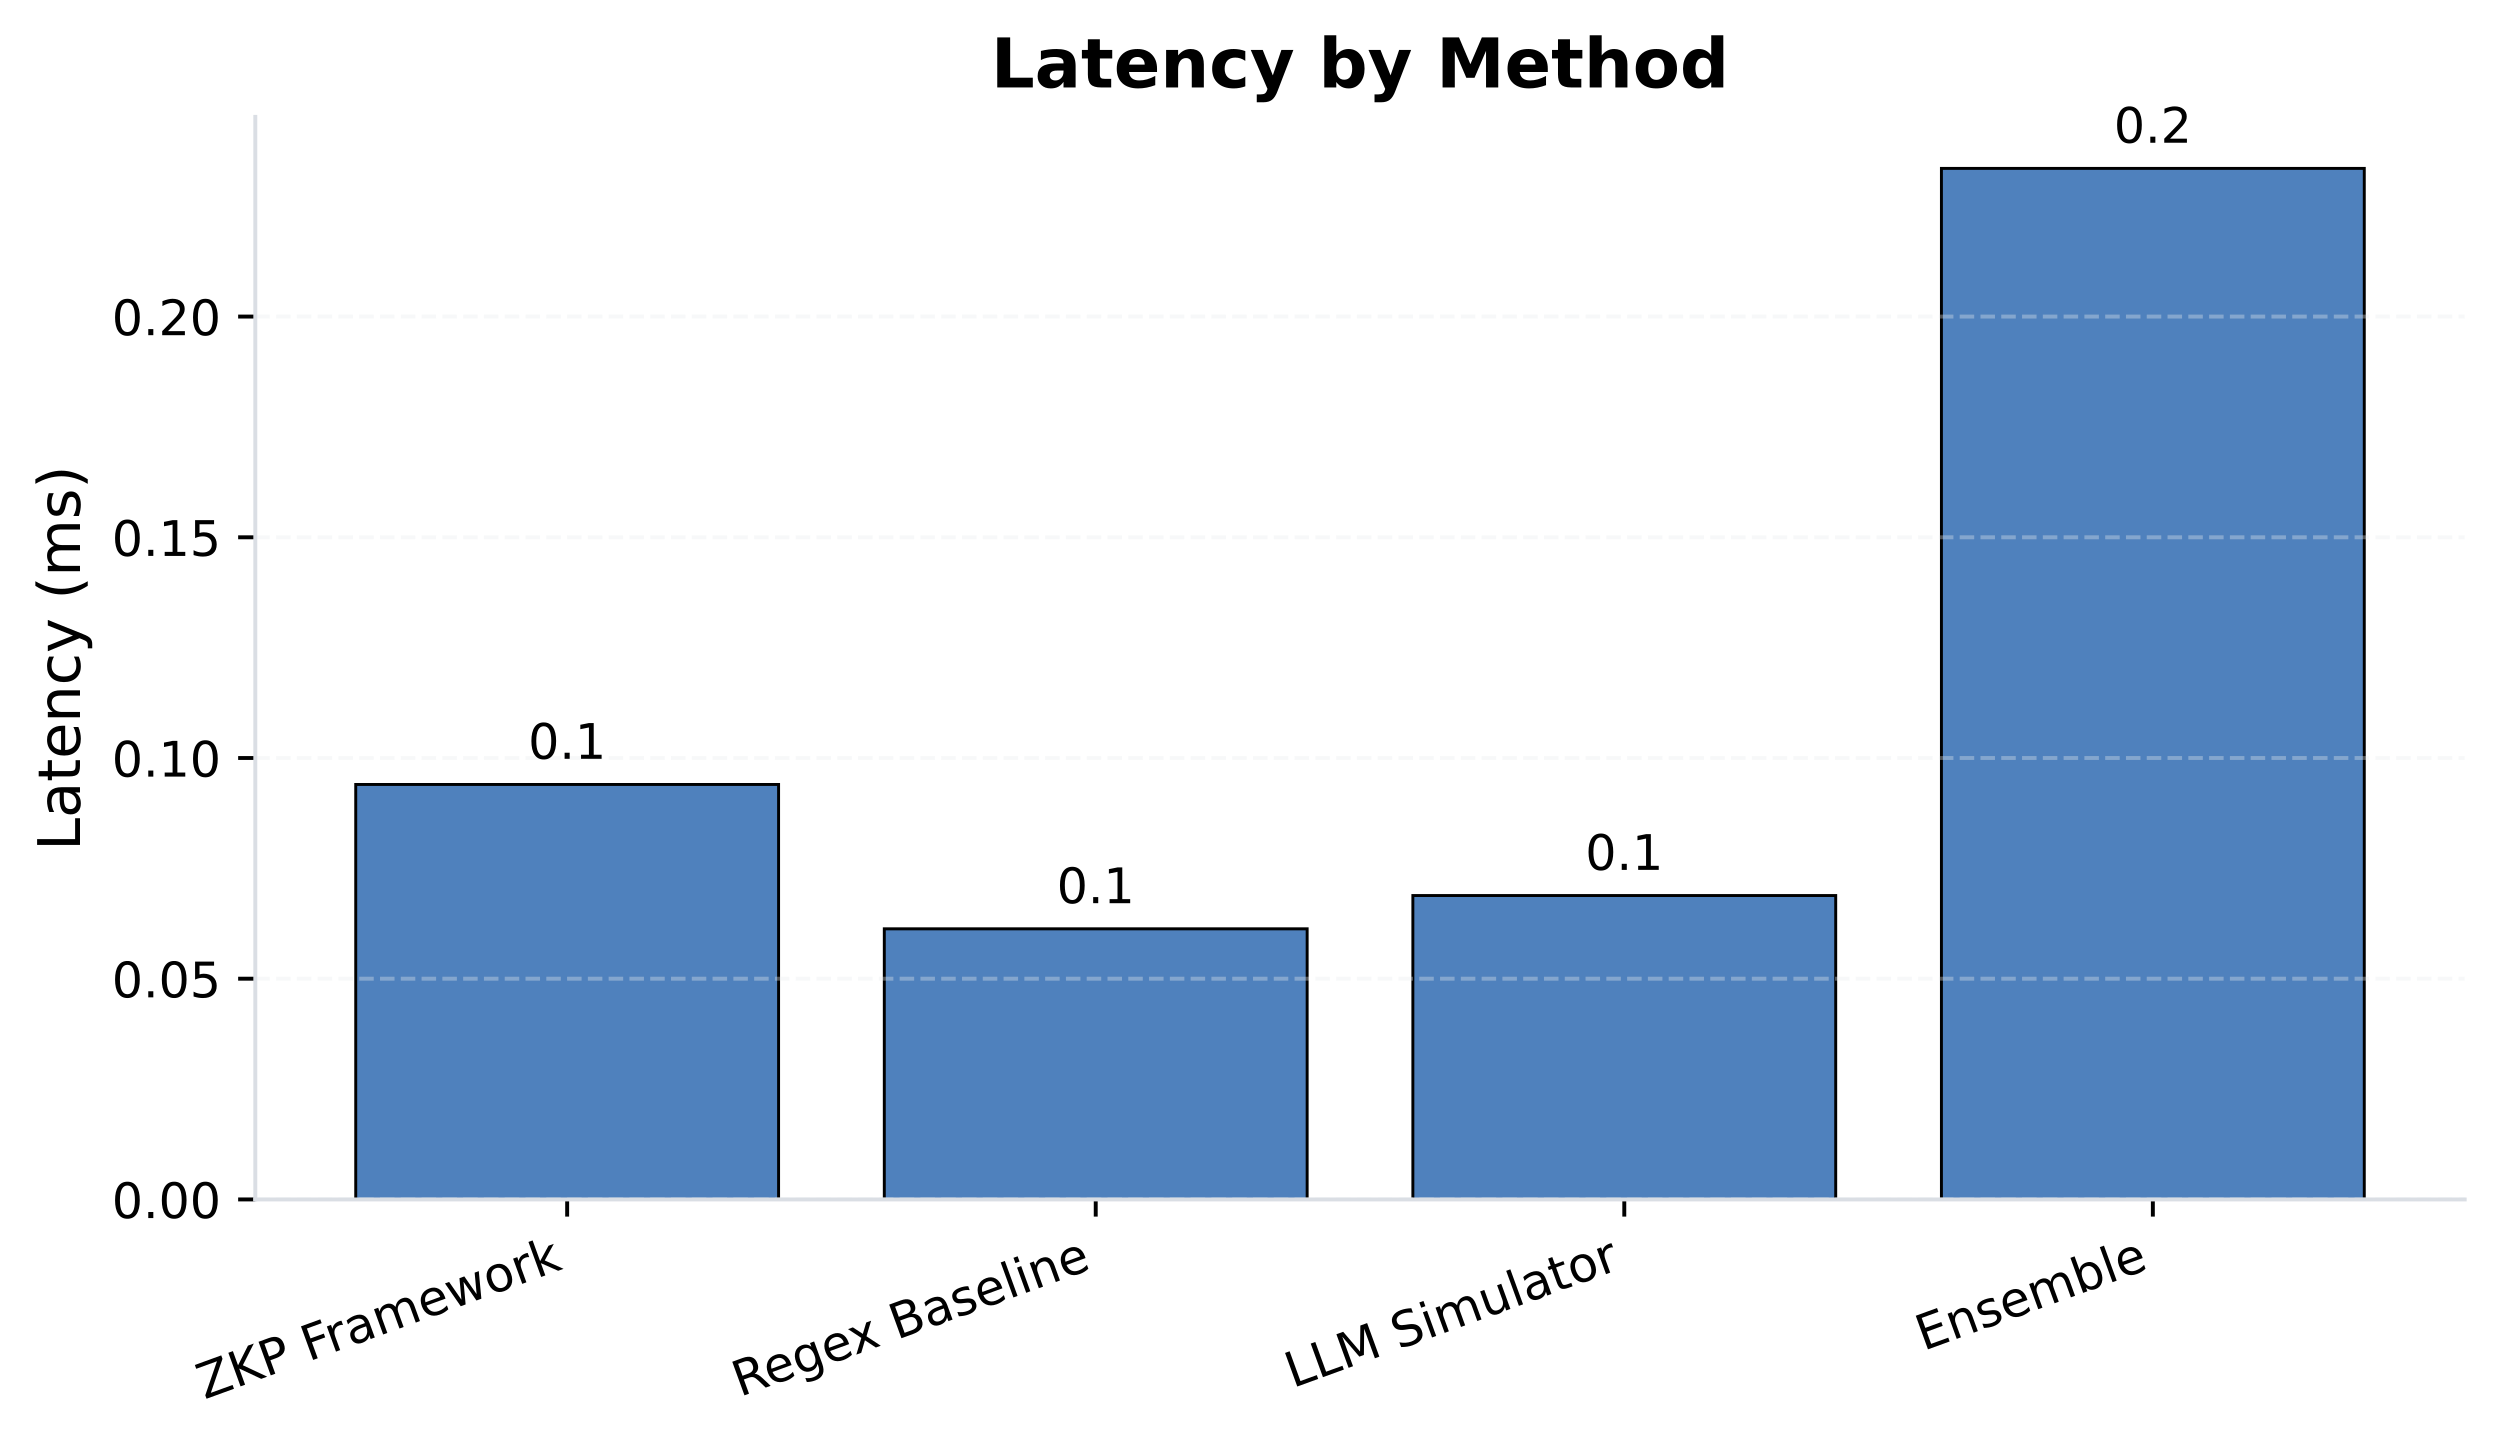
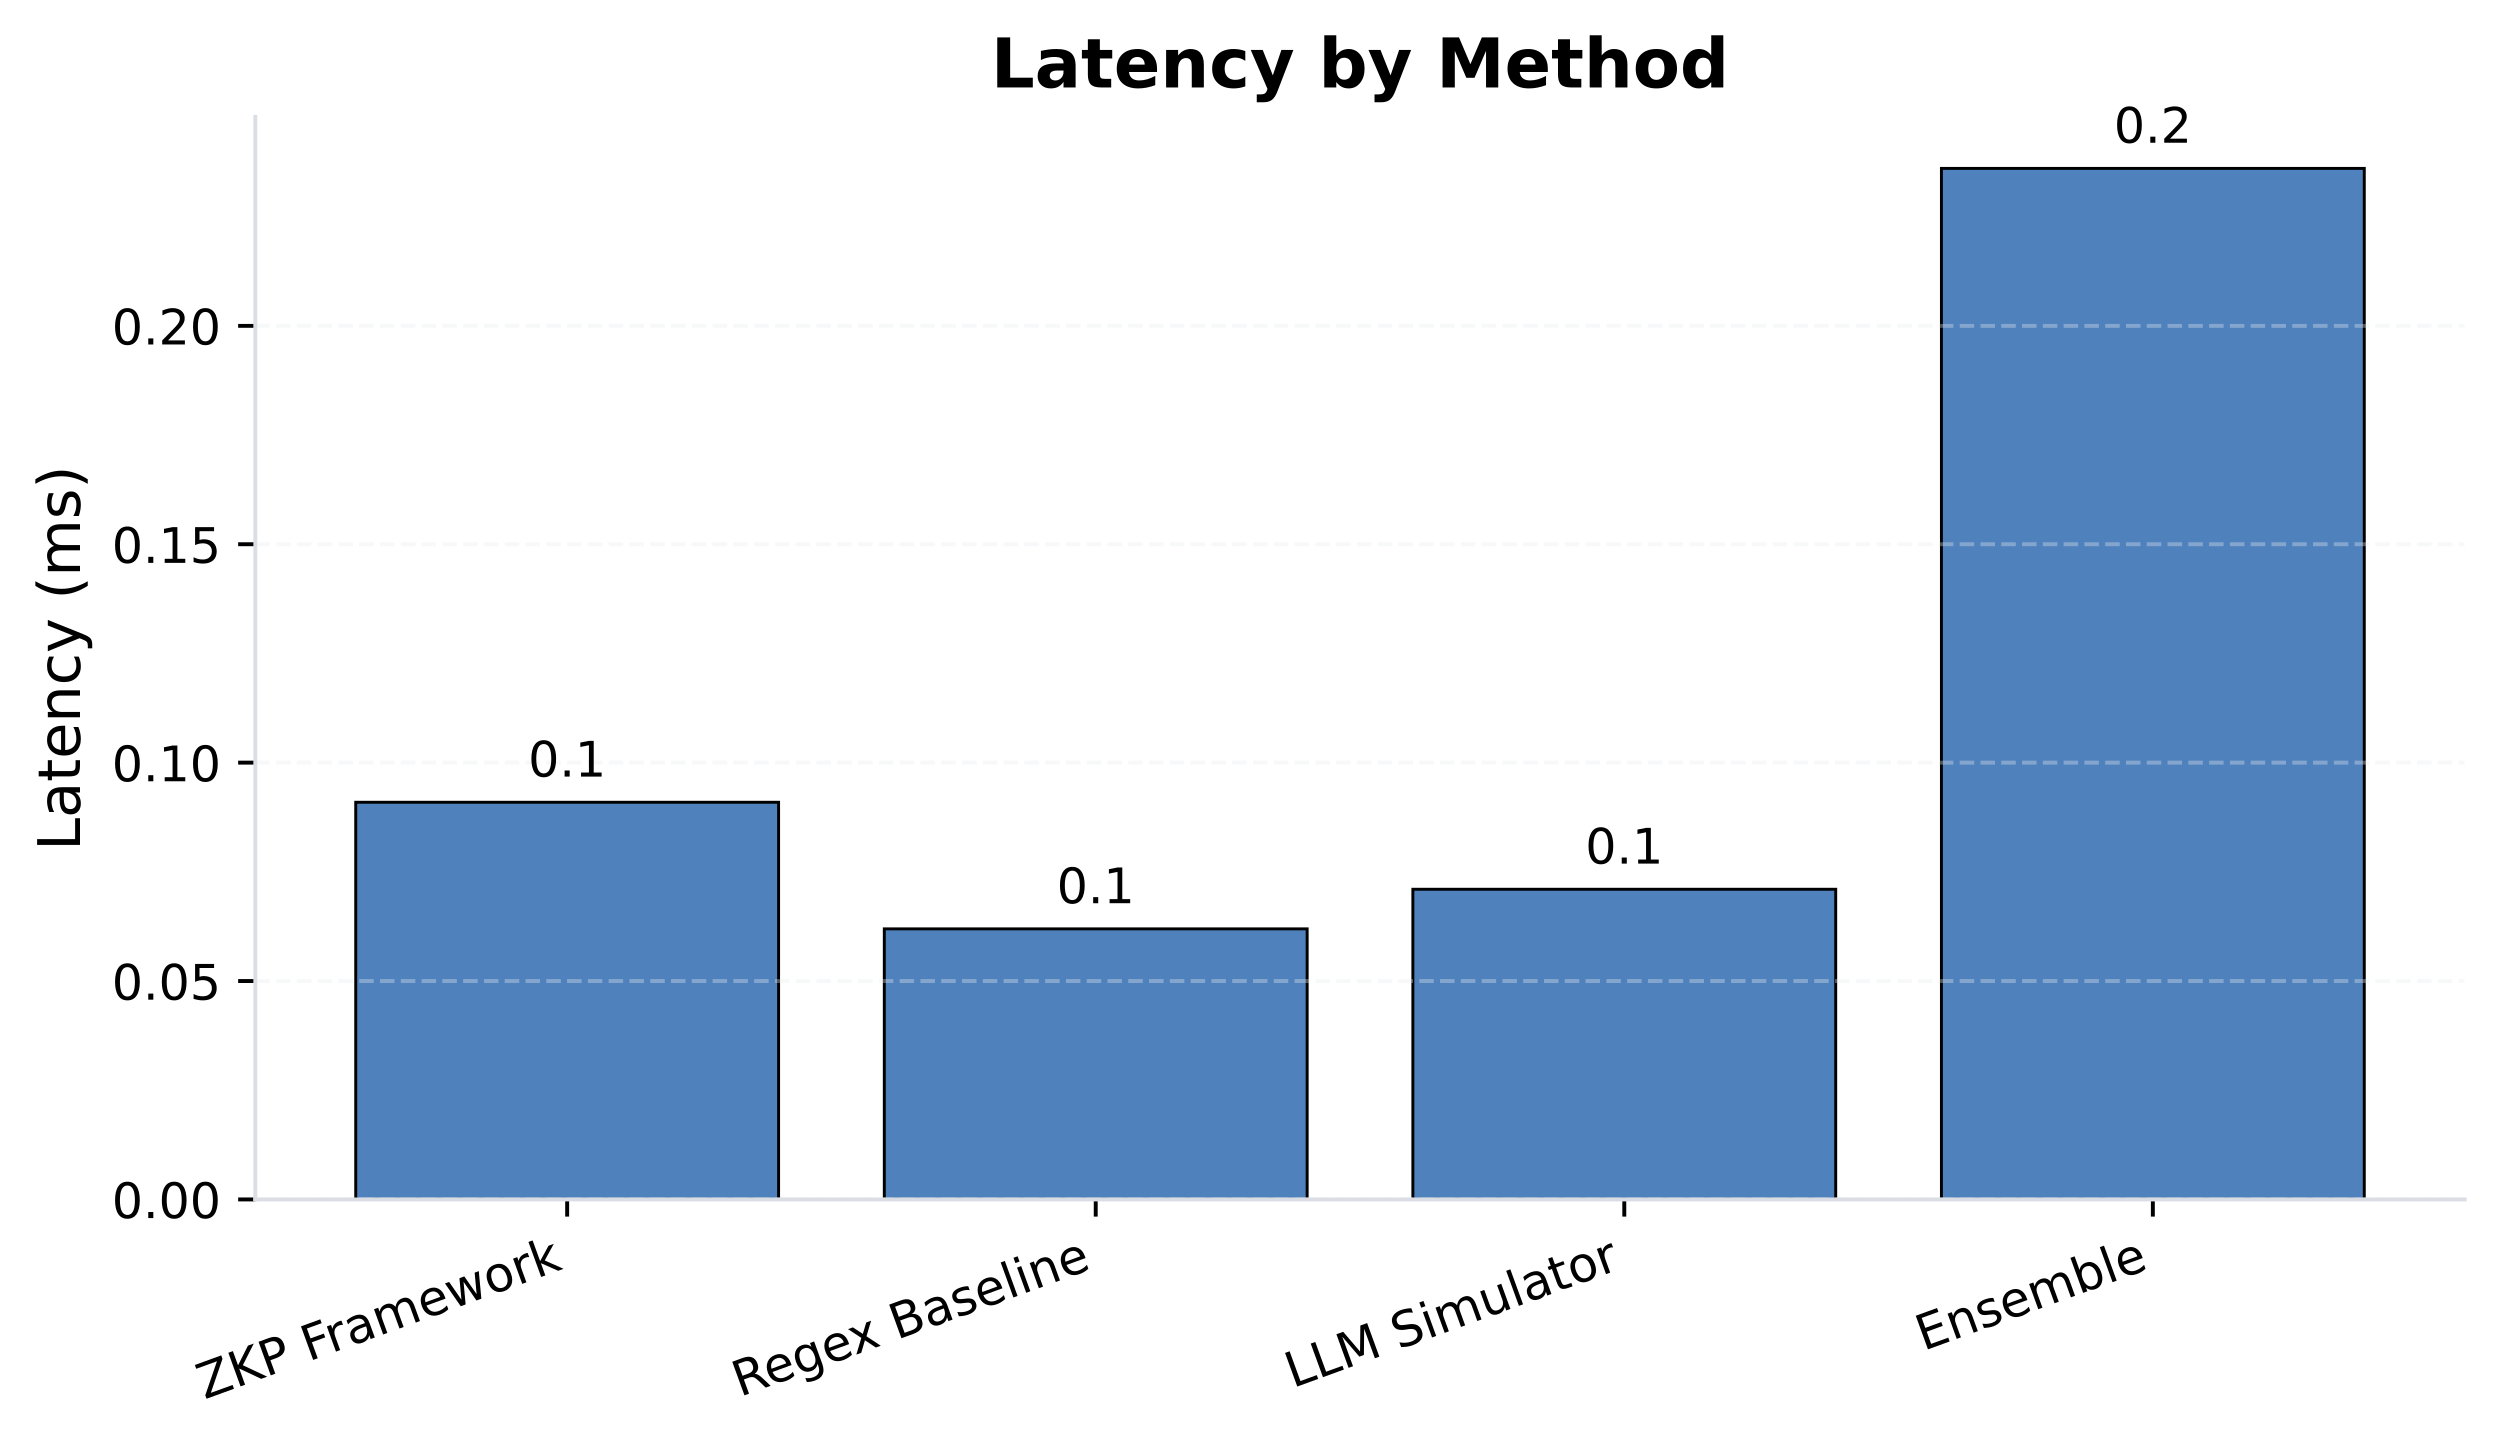
<svg xmlns="http://www.w3.org/2000/svg" xmlns:xlink="http://www.w3.org/1999/xlink" width="509.979pt" height="294.641pt" viewBox="0 0 509.979 294.641" version="1.1">
  <defs>
    <style type="text/css">*{stroke-linejoin: round; stroke-linecap: butt}</style>
  </defs>
  <g id="figure_1">
    <g id="patch_1">
      <path d="M 0 294.641  L 509.979 294.641  L 509.979 0  L 0 0  L 0 294.641  z " style="fill: none" />
    </g>
    <g id="axes_1">
      <g id="patch_2">
        <path d="M 52.079 244.678  L 502.779 244.678  L 502.779 23.838  L 52.079 23.838  L 52.079 244.678  z " style="fill: none" />
      </g>
      <g id="patch_3">
-         <path d="M 72.566 244.678  L 158.824 244.678  L 158.824 160.024  L 72.566 160.024  z " clip-path="url(#p51a4653806)" style="fill: #4f81bd; stroke: #000000; stroke-width: 0.6; stroke-linejoin: miter" />
+         <path d="M 72.566 244.678  L 158.824 244.678  L 158.824 163.65  L 72.566 163.65  z " clip-path="url(#pf3b74a12d0)" style="fill: #4f81bd; stroke: #000000; stroke-width: 0.6; stroke-linejoin: miter" />
      </g>
      <g id="patch_4">
-         <path d="M 180.389 244.678  L 266.647 244.678  L 266.647 189.474  L 180.389 189.474  z " clip-path="url(#p51a4653806)" style="fill: #4f81bd; stroke: #000000; stroke-width: 0.6; stroke-linejoin: miter" />
+         <path d="M 180.389 244.678  L 266.647 244.678  L 266.647 189.486  L 180.389 189.486  z " clip-path="url(#pf3b74a12d0)" style="fill: #4f81bd; stroke: #000000; stroke-width: 0.6; stroke-linejoin: miter" />
      </g>
      <g id="patch_5">
-         <path d="M 288.212 244.678  L 374.47 244.678  L 374.47 182.687  L 288.212 182.687  z " clip-path="url(#p51a4653806)" style="fill: #4f81bd; stroke: #000000; stroke-width: 0.6; stroke-linejoin: miter" />
+         <path d="M 288.212 244.678  L 374.47 244.678  L 374.47 181.403  L 288.212 181.403  z " clip-path="url(#pf3b74a12d0)" style="fill: #4f81bd; stroke: #000000; stroke-width: 0.6; stroke-linejoin: miter" />
      </g>
      <g id="patch_6">
-         <path d="M 396.035 244.678  L 482.293 244.678  L 482.293 34.354  L 396.035 34.354  z " clip-path="url(#p51a4653806)" style="fill: #4f81bd; stroke: #000000; stroke-width: 0.6; stroke-linejoin: miter" />
+         <path d="M 396.035 244.678  L 482.293 244.678  L 482.293 34.354  L 396.035 34.354  z " clip-path="url(#pf3b74a12d0)" style="fill: #4f81bd; stroke: #000000; stroke-width: 0.6; stroke-linejoin: miter" />
      </g>
      <g id="matplotlib.axis_1">
        <g id="xtick_1">
          <g id="line2d_1">
            <defs>
-               <path id="m742442d000" d="M 0 0  L 0 3.5  " style="stroke: #000000; stroke-width: 0.8" />
+               <path id="md0374803d9" d="M 0 0  L 0 3.5  " style="stroke: #000000; stroke-width: 0.8" />
            </defs>
            <g>
-               <use xlink:href="#m742442d000" x="115.695" y="244.678" style="stroke: #000000; stroke-width: 0.8" />
+               <use xlink:href="#md0374803d9" x="115.695" y="244.678" style="stroke: #000000; stroke-width: 0.8" />
            </g>
          </g>
          <g id="text_1">
            <g transform="translate(41.71257 285.4866) rotate(-20) scale(0.1 -0.1)">
              <defs>
                <path id="DejaVuSans-5a" d="M 359 4666  L 4025 4666  L 4025 4184  L 1075 531  L 4097 531  L 4097 0  L 288 0  L 288 481  L 3238 4134  L 359 4134  L 359 4666  z " transform="scale(0.015625)" />
                <path id="DejaVuSans-4b" d="M 628 4666  L 1259 4666  L 1259 2694  L 3353 4666  L 4166 4666  L 1850 2491  L 4331 0  L 3500 0  L 1259 2247  L 1259 0  L 628 0  L 628 4666  z " transform="scale(0.015625)" />
                <path id="DejaVuSans-50" d="M 1259 4147  L 1259 2394  L 2053 2394  Q 2494 2394 2734 2622  Q 2975 2850 2975 3272  Q 2975 3691 2734 3919  Q 2494 4147 2053 4147  L 1259 4147  z M 628 4666  L 2053 4666  Q 2838 4666 3239 4311  Q 3641 3956 3641 3272  Q 3641 2581 3239 2228  Q 2838 1875 2053 1875  L 1259 1875  L 1259 0  L 628 0  L 628 4666  z " transform="scale(0.015625)" />
                <path id="DejaVuSans-20" transform="scale(0.015625)" />
                <path id="DejaVuSans-46" d="M 628 4666  L 3309 4666  L 3309 4134  L 1259 4134  L 1259 2759  L 3109 2759  L 3109 2228  L 1259 2228  L 1259 0  L 628 0  L 628 4666  z " transform="scale(0.015625)" />
                <path id="DejaVuSans-72" d="M 2631 2963  Q 2534 3019 2420 3045  Q 2306 3072 2169 3072  Q 1681 3072 1420 2755  Q 1159 2438 1159 1844  L 1159 0  L 581 0  L 581 3500  L 1159 3500  L 1159 2956  Q 1341 3275 1631 3429  Q 1922 3584 2338 3584  Q 2397 3584 2469 3576  Q 2541 3569 2628 3553  L 2631 2963  z " transform="scale(0.015625)" />
                <path id="DejaVuSans-61" d="M 2194 1759  Q 1497 1759 1228 1600  Q 959 1441 959 1056  Q 959 750 1161 570  Q 1363 391 1709 391  Q 2188 391 2477 730  Q 2766 1069 2766 1631  L 2766 1759  L 2194 1759  z M 3341 1997  L 3341 0  L 2766 0  L 2766 531  Q 2569 213 2275 61  Q 1981 -91 1556 -91  Q 1019 -91 701 211  Q 384 513 384 1019  Q 384 1609 779 1909  Q 1175 2209 1959 2209  L 2766 2209  L 2766 2266  Q 2766 2663 2505 2880  Q 2244 3097 1772 3097  Q 1472 3097 1187 3025  Q 903 2953 641 2809  L 641 3341  Q 956 3463 1253 3523  Q 1550 3584 1831 3584  Q 2591 3584 2966 3190  Q 3341 2797 3341 1997  z " transform="scale(0.015625)" />
                <path id="DejaVuSans-6d" d="M 3328 2828  Q 3544 3216 3844 3400  Q 4144 3584 4550 3584  Q 5097 3584 5394 3201  Q 5691 2819 5691 2113  L 5691 0  L 5113 0  L 5113 2094  Q 5113 2597 4934 2840  Q 4756 3084 4391 3084  Q 3944 3084 3684 2787  Q 3425 2491 3425 1978  L 3425 0  L 2847 0  L 2847 2094  Q 2847 2600 2669 2842  Q 2491 3084 2119 3084  Q 1678 3084 1418 2786  Q 1159 2488 1159 1978  L 1159 0  L 581 0  L 581 3500  L 1159 3500  L 1159 2956  Q 1356 3278 1631 3431  Q 1906 3584 2284 3584  Q 2666 3584 2933 3390  Q 3200 3197 3328 2828  z " transform="scale(0.015625)" />
                <path id="DejaVuSans-65" d="M 3597 1894  L 3597 1613  L 953 1613  Q 991 1019 1311 708  Q 1631 397 2203 397  Q 2534 397 2845 478  Q 3156 559 3463 722  L 3463 178  Q 3153 47 2828 -22  Q 2503 -91 2169 -91  Q 1331 -91 842 396  Q 353 884 353 1716  Q 353 2575 817 3079  Q 1281 3584 2069 3584  Q 2775 3584 3186 3129  Q 3597 2675 3597 1894  z M 3022 2063  Q 3016 2534 2758 2815  Q 2500 3097 2075 3097  Q 1594 3097 1305 2825  Q 1016 2553 972 2059  L 3022 2063  z " transform="scale(0.015625)" />
                <path id="DejaVuSans-77" d="M 269 3500  L 844 3500  L 1563 769  L 2278 3500  L 2956 3500  L 3675 769  L 4391 3500  L 4966 3500  L 4050 0  L 3372 0  L 2619 2869  L 1863 0  L 1184 0  L 269 3500  z " transform="scale(0.015625)" />
                <path id="DejaVuSans-6f" d="M 1959 3097  Q 1497 3097 1228 2736  Q 959 2375 959 1747  Q 959 1119 1226 758  Q 1494 397 1959 397  Q 2419 397 2687 759  Q 2956 1122 2956 1747  Q 2956 2369 2687 2733  Q 2419 3097 1959 3097  z M 1959 3584  Q 2709 3584 3137 3096  Q 3566 2609 3566 1747  Q 3566 888 3137 398  Q 2709 -91 1959 -91  Q 1206 -91 779 398  Q 353 888 353 1747  Q 353 2609 779 3096  Q 1206 3584 1959 3584  z " transform="scale(0.015625)" />
                <path id="DejaVuSans-6b" d="M 581 4863  L 1159 4863  L 1159 1991  L 2875 3500  L 3609 3500  L 1753 1863  L 3688 0  L 2938 0  L 1159 1709  L 1159 0  L 581 0  L 581 4863  z " transform="scale(0.015625)" />
              </defs>
              <use xlink:href="#DejaVuSans-5a" />
              <use xlink:href="#DejaVuSans-4b" transform="translate(68.50586 0)" />
              <use xlink:href="#DejaVuSans-50" transform="translate(134.082 0)" />
              <use xlink:href="#DejaVuSans-20" transform="translate(194.3848 0)" />
              <use xlink:href="#DejaVuSans-46" transform="translate(226.1719 0)" />
              <use xlink:href="#DejaVuSans-72" transform="translate(276.4414 0)" />
              <use xlink:href="#DejaVuSans-61" transform="translate(317.5547 0)" />
              <use xlink:href="#DejaVuSans-6d" transform="translate(378.834 0)" />
              <use xlink:href="#DejaVuSans-65" transform="translate(476.2461 0)" />
              <use xlink:href="#DejaVuSans-77" transform="translate(537.7695 0)" />
              <use xlink:href="#DejaVuSans-6f" transform="translate(619.5566 0)" />
              <use xlink:href="#DejaVuSans-72" transform="translate(680.7383 0)" />
              <use xlink:href="#DejaVuSans-6b" transform="translate(721.8516 0)" />
            </g>
          </g>
        </g>
        <g id="xtick_2">
          <g id="line2d_2">
            <g>
-               <use xlink:href="#m742442d000" x="223.518" y="244.678" style="stroke: #000000; stroke-width: 0.8" />
+               <use xlink:href="#md0374803d9" x="223.518" y="244.678" style="stroke: #000000; stroke-width: 0.8" />
            </g>
          </g>
          <g id="text_2">
            <g transform="translate(150.9451 284.9735) rotate(-20) scale(0.1 -0.1)">
              <defs>
                <path id="DejaVuSans-52" d="M 2841 2188  Q 3044 2119 3236 1894  Q 3428 1669 3622 1275  L 4263 0  L 3584 0  L 2988 1197  Q 2756 1666 2539 1819  Q 2322 1972 1947 1972  L 1259 1972  L 1259 0  L 628 0  L 628 4666  L 2053 4666  Q 2853 4666 3247 4331  Q 3641 3997 3641 3322  Q 3641 2881 3436 2590  Q 3231 2300 2841 2188  z M 1259 4147  L 1259 2491  L 2053 2491  Q 2509 2491 2742 2702  Q 2975 2913 2975 3322  Q 2975 3731 2742 3939  Q 2509 4147 2053 4147  L 1259 4147  z " transform="scale(0.015625)" />
                <path id="DejaVuSans-67" d="M 2906 1791  Q 2906 2416 2648 2759  Q 2391 3103 1925 3103  Q 1463 3103 1205 2759  Q 947 2416 947 1791  Q 947 1169 1205 825  Q 1463 481 1925 481  Q 2391 481 2648 825  Q 2906 1169 2906 1791  z M 3481 434  Q 3481 -459 3084 -895  Q 2688 -1331 1869 -1331  Q 1566 -1331 1297 -1286  Q 1028 -1241 775 -1147  L 775 -588  Q 1028 -725 1275 -790  Q 1522 -856 1778 -856  Q 2344 -856 2625 -561  Q 2906 -266 2906 331  L 2906 616  Q 2728 306 2450 153  Q 2172 0 1784 0  Q 1141 0 747 490  Q 353 981 353 1791  Q 353 2603 747 3093  Q 1141 3584 1784 3584  Q 2172 3584 2450 3431  Q 2728 3278 2906 2969  L 2906 3500  L 3481 3500  L 3481 434  z " transform="scale(0.015625)" />
                <path id="DejaVuSans-78" d="M 3513 3500  L 2247 1797  L 3578 0  L 2900 0  L 1881 1375  L 863 0  L 184 0  L 1544 1831  L 300 3500  L 978 3500  L 1906 2253  L 2834 3500  L 3513 3500  z " transform="scale(0.015625)" />
                <path id="DejaVuSans-42" d="M 1259 2228  L 1259 519  L 2272 519  Q 2781 519 3026 730  Q 3272 941 3272 1375  Q 3272 1813 3026 2020  Q 2781 2228 2272 2228  L 1259 2228  z M 1259 4147  L 1259 2741  L 2194 2741  Q 2656 2741 2882 2914  Q 3109 3088 3109 3444  Q 3109 3797 2882 3972  Q 2656 4147 2194 4147  L 1259 4147  z M 628 4666  L 2241 4666  Q 2963 4666 3353 4366  Q 3744 4066 3744 3513  Q 3744 3084 3544 2831  Q 3344 2578 2956 2516  Q 3422 2416 3680 2098  Q 3938 1781 3938 1306  Q 3938 681 3513 340  Q 3088 0 2303 0  L 628 0  L 628 4666  z " transform="scale(0.015625)" />
                <path id="DejaVuSans-73" d="M 2834 3397  L 2834 2853  Q 2591 2978 2328 3040  Q 2066 3103 1784 3103  Q 1356 3103 1142 2972  Q 928 2841 928 2578  Q 928 2378 1081 2264  Q 1234 2150 1697 2047  L 1894 2003  Q 2506 1872 2764 1633  Q 3022 1394 3022 966  Q 3022 478 2636 193  Q 2250 -91 1575 -91  Q 1294 -91 989 -36  Q 684 19 347 128  L 347 722  Q 666 556 975 473  Q 1284 391 1588 391  Q 1994 391 2212 530  Q 2431 669 2431 922  Q 2431 1156 2273 1281  Q 2116 1406 1581 1522  L 1381 1569  Q 847 1681 609 1914  Q 372 2147 372 2553  Q 372 3047 722 3315  Q 1072 3584 1716 3584  Q 2034 3584 2315 3537  Q 2597 3491 2834 3397  z " transform="scale(0.015625)" />
                <path id="DejaVuSans-6c" d="M 603 4863  L 1178 4863  L 1178 0  L 603 0  L 603 4863  z " transform="scale(0.015625)" />
                <path id="DejaVuSans-69" d="M 603 3500  L 1178 3500  L 1178 0  L 603 0  L 603 3500  z M 603 4863  L 1178 4863  L 1178 4134  L 603 4134  L 603 4863  z " transform="scale(0.015625)" />
                <path id="DejaVuSans-6e" d="M 3513 2113  L 3513 0  L 2938 0  L 2938 2094  Q 2938 2591 2744 2837  Q 2550 3084 2163 3084  Q 1697 3084 1428 2787  Q 1159 2491 1159 1978  L 1159 0  L 581 0  L 581 3500  L 1159 3500  L 1159 2956  Q 1366 3272 1645 3428  Q 1925 3584 2291 3584  Q 2894 3584 3203 3211  Q 3513 2838 3513 2113  z " transform="scale(0.015625)" />
              </defs>
              <use xlink:href="#DejaVuSans-52" />
              <use xlink:href="#DejaVuSans-65" transform="translate(64.98242 0)" />
              <use xlink:href="#DejaVuSans-67" transform="translate(126.5059 0)" />
              <use xlink:href="#DejaVuSans-65" transform="translate(189.9824 0)" />
              <use xlink:href="#DejaVuSans-78" transform="translate(249.7559 0)" />
              <use xlink:href="#DejaVuSans-20" transform="translate(308.9355 0)" />
              <use xlink:href="#DejaVuSans-42" transform="translate(340.7227 0)" />
              <use xlink:href="#DejaVuSans-61" transform="translate(409.3262 0)" />
              <use xlink:href="#DejaVuSans-73" transform="translate(470.6055 0)" />
              <use xlink:href="#DejaVuSans-65" transform="translate(522.7051 0)" />
              <use xlink:href="#DejaVuSans-6c" transform="translate(584.2285 0)" />
              <use xlink:href="#DejaVuSans-69" transform="translate(612.0117 0)" />
              <use xlink:href="#DejaVuSans-6e" transform="translate(639.7949 0)" />
              <use xlink:href="#DejaVuSans-65" transform="translate(703.1738 0)" />
            </g>
          </g>
        </g>
        <g id="xtick_3">
          <g id="line2d_3">
            <g>
-               <use xlink:href="#m742442d000" x="331.341" y="244.678" style="stroke: #000000; stroke-width: 0.8" />
+               <use xlink:href="#md0374803d9" x="331.341" y="244.678" style="stroke: #000000; stroke-width: 0.8" />
            </g>
          </g>
          <g id="text_3">
            <g transform="translate(263.7132 283.1737) rotate(-20) scale(0.1 -0.1)">
              <defs>
                <path id="DejaVuSans-4c" d="M 628 4666  L 1259 4666  L 1259 531  L 3531 531  L 3531 0  L 628 0  L 628 4666  z " transform="scale(0.015625)" />
                <path id="DejaVuSans-4d" d="M 628 4666  L 1569 4666  L 2759 1491  L 3956 4666  L 4897 4666  L 4897 0  L 4281 0  L 4281 4097  L 3078 897  L 2444 897  L 1241 4097  L 1241 0  L 628 0  L 628 4666  z " transform="scale(0.015625)" />
                <path id="DejaVuSans-53" d="M 3425 4513  L 3425 3897  Q 3066 4069 2747 4153  Q 2428 4238 2131 4238  Q 1616 4238 1336 4038  Q 1056 3838 1056 3469  Q 1056 3159 1242 3001  Q 1428 2844 1947 2747  L 2328 2669  Q 3034 2534 3370 2195  Q 3706 1856 3706 1288  Q 3706 609 3251 259  Q 2797 -91 1919 -91  Q 1588 -91 1214 -16  Q 841 59 441 206  L 441 856  Q 825 641 1194 531  Q 1563 422 1919 422  Q 2459 422 2753 634  Q 3047 847 3047 1241  Q 3047 1584 2836 1778  Q 2625 1972 2144 2069  L 1759 2144  Q 1053 2284 737 2584  Q 422 2884 422 3419  Q 422 4038 858 4394  Q 1294 4750 2059 4750  Q 2388 4750 2728 4690  Q 3069 4631 3425 4513  z " transform="scale(0.015625)" />
                <path id="DejaVuSans-75" d="M 544 1381  L 544 3500  L 1119 3500  L 1119 1403  Q 1119 906 1312 657  Q 1506 409 1894 409  Q 2359 409 2629 706  Q 2900 1003 2900 1516  L 2900 3500  L 3475 3500  L 3475 0  L 2900 0  L 2900 538  Q 2691 219 2414 64  Q 2138 -91 1772 -91  Q 1169 -91 856 284  Q 544 659 544 1381  z M 1991 3584  L 1991 3584  z " transform="scale(0.015625)" />
                <path id="DejaVuSans-74" d="M 1172 4494  L 1172 3500  L 2356 3500  L 2356 3053  L 1172 3053  L 1172 1153  Q 1172 725 1289 603  Q 1406 481 1766 481  L 2356 481  L 2356 0  L 1766 0  Q 1100 0 847 248  Q 594 497 594 1153  L 594 3053  L 172 3053  L 172 3500  L 594 3500  L 594 4494  L 1172 4494  z " transform="scale(0.015625)" />
              </defs>
              <use xlink:href="#DejaVuSans-4c" />
              <use xlink:href="#DejaVuSans-4c" transform="translate(55.71289 0)" />
              <use xlink:href="#DejaVuSans-4d" transform="translate(111.4258 0)" />
              <use xlink:href="#DejaVuSans-20" transform="translate(197.7051 0)" />
              <use xlink:href="#DejaVuSans-53" transform="translate(229.4922 0)" />
              <use xlink:href="#DejaVuSans-69" transform="translate(292.9688 0)" />
              <use xlink:href="#DejaVuSans-6d" transform="translate(320.752 0)" />
              <use xlink:href="#DejaVuSans-75" transform="translate(418.1641 0)" />
              <use xlink:href="#DejaVuSans-6c" transform="translate(481.543 0)" />
              <use xlink:href="#DejaVuSans-61" transform="translate(509.3262 0)" />
              <use xlink:href="#DejaVuSans-74" transform="translate(570.6055 0)" />
              <use xlink:href="#DejaVuSans-6f" transform="translate(609.8145 0)" />
              <use xlink:href="#DejaVuSans-72" transform="translate(670.9961 0)" />
            </g>
          </g>
        </g>
        <g id="xtick_4">
          <g id="line2d_4">
            <g>
-               <use xlink:href="#m742442d000" x="439.164" y="244.678" style="stroke: #000000; stroke-width: 0.8" />
+               <use xlink:href="#md0374803d9" x="439.164" y="244.678" style="stroke: #000000; stroke-width: 0.8" />
            </g>
          </g>
          <g id="text_4">
            <g transform="translate(392.3709 275.5904) rotate(-20) scale(0.1 -0.1)">
              <defs>
                <path id="DejaVuSans-45" d="M 628 4666  L 3578 4666  L 3578 4134  L 1259 4134  L 1259 2753  L 3481 2753  L 3481 2222  L 1259 2222  L 1259 531  L 3634 531  L 3634 0  L 628 0  L 628 4666  z " transform="scale(0.015625)" />
                <path id="DejaVuSans-62" d="M 3116 1747  Q 3116 2381 2855 2742  Q 2594 3103 2138 3103  Q 1681 3103 1420 2742  Q 1159 2381 1159 1747  Q 1159 1113 1420 752  Q 1681 391 2138 391  Q 2594 391 2855 752  Q 3116 1113 3116 1747  z M 1159 2969  Q 1341 3281 1617 3432  Q 1894 3584 2278 3584  Q 2916 3584 3314 3078  Q 3713 2572 3713 1747  Q 3713 922 3314 415  Q 2916 -91 2278 -91  Q 1894 -91 1617 61  Q 1341 213 1159 525  L 1159 0  L 581 0  L 581 4863  L 1159 4863  L 1159 2969  z " transform="scale(0.015625)" />
              </defs>
              <use xlink:href="#DejaVuSans-45" />
              <use xlink:href="#DejaVuSans-6e" transform="translate(63.18359 0)" />
              <use xlink:href="#DejaVuSans-73" transform="translate(126.5625 0)" />
              <use xlink:href="#DejaVuSans-65" transform="translate(178.6621 0)" />
              <use xlink:href="#DejaVuSans-6d" transform="translate(240.1855 0)" />
              <use xlink:href="#DejaVuSans-62" transform="translate(337.5977 0)" />
              <use xlink:href="#DejaVuSans-6c" transform="translate(401.0742 0)" />
              <use xlink:href="#DejaVuSans-65" transform="translate(428.8574 0)" />
            </g>
          </g>
        </g>
      </g>
      <g id="matplotlib.axis_2">
        <g id="ytick_1">
          <g id="line2d_5">
-             <path d="M 52.079 244.678  L 502.779 244.678  " clip-path="url(#p51a4653806)" style="fill: none; stroke-dasharray: 2.96,1.28; stroke-dashoffset: 0; stroke: #e9ecef; stroke-opacity: 0.35; stroke-width: 0.8" />
+             <path d="M 52.079 244.678  L 502.779 244.678  " clip-path="url(#pf3b74a12d0)" style="fill: none; stroke-dasharray: 2.96,1.28; stroke-dashoffset: 0; stroke: #e9ecef; stroke-opacity: 0.35; stroke-width: 0.8" />
          </g>
          <g id="line2d_6">
            <defs>
-               <path id="mc337efd5de" d="M 0 0  L -3.5 0  " style="stroke: #000000; stroke-width: 0.8" />
+               <path id="m7c5e15af9b" d="M 0 0  L -3.5 0  " style="stroke: #000000; stroke-width: 0.8" />
            </defs>
            <g>
-               <use xlink:href="#mc337efd5de" x="52.079" y="244.678" style="stroke: #000000; stroke-width: 0.8" />
+               <use xlink:href="#m7c5e15af9b" x="52.079" y="244.678" style="stroke: #000000; stroke-width: 0.8" />
            </g>
          </g>
          <g id="text_5">
            <g transform="translate(22.81375 248.4771) scale(0.1 -0.1)">
              <defs>
                <path id="DejaVuSans-30" d="M 2034 4250  Q 1547 4250 1301 3770  Q 1056 3291 1056 2328  Q 1056 1369 1301 889  Q 1547 409 2034 409  Q 2525 409 2770 889  Q 3016 1369 3016 2328  Q 3016 3291 2770 3770  Q 2525 4250 2034 4250  z M 2034 4750  Q 2819 4750 3233 4129  Q 3647 3509 3647 2328  Q 3647 1150 3233 529  Q 2819 -91 2034 -91  Q 1250 -91 836 529  Q 422 1150 422 2328  Q 422 3509 836 4129  Q 1250 4750 2034 4750  z " transform="scale(0.015625)" />
                <path id="DejaVuSans-2e" d="M 684 794  L 1344 794  L 1344 0  L 684 0  L 684 794  z " transform="scale(0.015625)" />
              </defs>
              <use xlink:href="#DejaVuSans-30" />
              <use xlink:href="#DejaVuSans-2e" transform="translate(63.62305 0)" />
              <use xlink:href="#DejaVuSans-30" transform="translate(95.41016 0)" />
              <use xlink:href="#DejaVuSans-30" transform="translate(159.0332 0)" />
            </g>
          </g>
        </g>
        <g id="ytick_2">
          <g id="line2d_7">
-             <path d="M 52.079 199.652  L 502.779 199.652  " clip-path="url(#p51a4653806)" style="fill: none; stroke-dasharray: 2.96,1.28; stroke-dashoffset: 0; stroke: #e9ecef; stroke-opacity: 0.35; stroke-width: 0.8" />
+             <path d="M 52.079 200.127  L 502.779 200.127  " clip-path="url(#pf3b74a12d0)" style="fill: none; stroke-dasharray: 2.96,1.28; stroke-dashoffset: 0; stroke: #e9ecef; stroke-opacity: 0.35; stroke-width: 0.8" />
          </g>
          <g id="line2d_8">
            <g>
-               <use xlink:href="#mc337efd5de" x="52.079" y="199.652" style="stroke: #000000; stroke-width: 0.8" />
+               <use xlink:href="#m7c5e15af9b" x="52.079" y="200.127" style="stroke: #000000; stroke-width: 0.8" />
            </g>
          </g>
          <g id="text_6">
-             <g transform="translate(22.81375 203.4513) scale(0.1 -0.1)">
+             <g transform="translate(22.81375 203.9258) scale(0.1 -0.1)">
              <defs>
                <path id="DejaVuSans-35" d="M 691 4666  L 3169 4666  L 3169 4134  L 1269 4134  L 1269 2991  Q 1406 3038 1543 3061  Q 1681 3084 1819 3084  Q 2600 3084 3056 2656  Q 3513 2228 3513 1497  Q 3513 744 3044 326  Q 2575 -91 1722 -91  Q 1428 -91 1123 -41  Q 819 9 494 109  L 494 744  Q 775 591 1075 516  Q 1375 441 1709 441  Q 2250 441 2565 725  Q 2881 1009 2881 1497  Q 2881 1984 2565 2268  Q 2250 2553 1709 2553  Q 1456 2553 1204 2497  Q 953 2441 691 2322  L 691 4666  z " transform="scale(0.015625)" />
              </defs>
              <use xlink:href="#DejaVuSans-30" />
              <use xlink:href="#DejaVuSans-2e" transform="translate(63.62305 0)" />
              <use xlink:href="#DejaVuSans-30" transform="translate(95.41016 0)" />
              <use xlink:href="#DejaVuSans-35" transform="translate(159.0332 0)" />
            </g>
          </g>
        </g>
        <g id="ytick_3">
          <g id="line2d_9">
-             <path d="M 52.079 154.626  L 502.779 154.626  " clip-path="url(#p51a4653806)" style="fill: none; stroke-dasharray: 2.96,1.28; stroke-dashoffset: 0; stroke: #e9ecef; stroke-opacity: 0.35; stroke-width: 0.8" />
+             <path d="M 52.079 155.575  L 502.779 155.575  " clip-path="url(#pf3b74a12d0)" style="fill: none; stroke-dasharray: 2.96,1.28; stroke-dashoffset: 0; stroke: #e9ecef; stroke-opacity: 0.35; stroke-width: 0.8" />
          </g>
          <g id="line2d_10">
            <g>
-               <use xlink:href="#mc337efd5de" x="52.079" y="154.626" style="stroke: #000000; stroke-width: 0.8" />
+               <use xlink:href="#m7c5e15af9b" x="52.079" y="155.575" style="stroke: #000000; stroke-width: 0.8" />
            </g>
          </g>
          <g id="text_7">
-             <g transform="translate(22.81375 158.4256) scale(0.1 -0.1)">
+             <g transform="translate(22.81375 159.3744) scale(0.1 -0.1)">
              <defs>
                <path id="DejaVuSans-31" d="M 794 531  L 1825 531  L 1825 4091  L 703 3866  L 703 4441  L 1819 4666  L 2450 4666  L 2450 531  L 3481 531  L 3481 0  L 794 0  L 794 531  z " transform="scale(0.015625)" />
              </defs>
              <use xlink:href="#DejaVuSans-30" />
              <use xlink:href="#DejaVuSans-2e" transform="translate(63.62305 0)" />
              <use xlink:href="#DejaVuSans-31" transform="translate(95.41016 0)" />
              <use xlink:href="#DejaVuSans-30" transform="translate(159.0332 0)" />
            </g>
          </g>
        </g>
        <g id="ytick_4">
          <g id="line2d_11">
-             <path d="M 52.079 109.601  L 502.779 109.601  " clip-path="url(#p51a4653806)" style="fill: none; stroke-dasharray: 2.96,1.28; stroke-dashoffset: 0; stroke: #e9ecef; stroke-opacity: 0.35; stroke-width: 0.8" />
+             <path d="M 52.079 111.024  L 502.779 111.024  " clip-path="url(#pf3b74a12d0)" style="fill: none; stroke-dasharray: 2.96,1.28; stroke-dashoffset: 0; stroke: #e9ecef; stroke-opacity: 0.35; stroke-width: 0.8" />
          </g>
          <g id="line2d_12">
            <g>
-               <use xlink:href="#mc337efd5de" x="52.079" y="109.601" style="stroke: #000000; stroke-width: 0.8" />
+               <use xlink:href="#m7c5e15af9b" x="52.079" y="111.024" style="stroke: #000000; stroke-width: 0.8" />
            </g>
          </g>
          <g id="text_8">
-             <g transform="translate(22.81375 113.3998) scale(0.1 -0.1)">
+             <g transform="translate(22.81375 114.8231) scale(0.1 -0.1)">
              <use xlink:href="#DejaVuSans-30" />
              <use xlink:href="#DejaVuSans-2e" transform="translate(63.62305 0)" />
              <use xlink:href="#DejaVuSans-31" transform="translate(95.41016 0)" />
              <use xlink:href="#DejaVuSans-35" transform="translate(159.0332 0)" />
            </g>
          </g>
        </g>
        <g id="ytick_5">
          <g id="line2d_13">
-             <path d="M 52.079 64.575  L 502.779 64.575  " clip-path="url(#p51a4653806)" style="fill: none; stroke-dasharray: 2.96,1.28; stroke-dashoffset: 0; stroke: #e9ecef; stroke-opacity: 0.35; stroke-width: 0.8" />
+             <path d="M 52.079 66.473  L 502.779 66.473  " clip-path="url(#pf3b74a12d0)" style="fill: none; stroke-dasharray: 2.96,1.28; stroke-dashoffset: 0; stroke: #e9ecef; stroke-opacity: 0.35; stroke-width: 0.8" />
          </g>
          <g id="line2d_14">
            <g>
-               <use xlink:href="#mc337efd5de" x="52.079" y="64.575" style="stroke: #000000; stroke-width: 0.8" />
+               <use xlink:href="#m7c5e15af9b" x="52.079" y="66.473" style="stroke: #000000; stroke-width: 0.8" />
            </g>
          </g>
          <g id="text_9">
-             <g transform="translate(22.81375 68.37401) scale(0.1 -0.1)">
+             <g transform="translate(22.81375 70.27176) scale(0.1 -0.1)">
              <defs>
                <path id="DejaVuSans-32" d="M 1228 531  L 3431 531  L 3431 0  L 469 0  L 469 531  Q 828 903 1448 1529  Q 2069 2156 2228 2338  Q 2531 2678 2651 2914  Q 2772 3150 2772 3378  Q 2772 3750 2511 3984  Q 2250 4219 1831 4219  Q 1534 4219 1204 4116  Q 875 4013 500 3803  L 500 4441  Q 881 4594 1212 4672  Q 1544 4750 1819 4750  Q 2544 4750 2975 4387  Q 3406 4025 3406 3419  Q 3406 3131 3298 2873  Q 3191 2616 2906 2266  Q 2828 2175 2409 1742  Q 1991 1309 1228 531  z " transform="scale(0.015625)" />
              </defs>
              <use xlink:href="#DejaVuSans-30" />
              <use xlink:href="#DejaVuSans-2e" transform="translate(63.62305 0)" />
              <use xlink:href="#DejaVuSans-32" transform="translate(95.41016 0)" />
              <use xlink:href="#DejaVuSans-30" transform="translate(159.0332 0)" />
            </g>
          </g>
        </g>
        <g id="text_10">
          <g transform="translate(16.31812 173.5335) rotate(-90) scale(0.12 -0.12)">
            <defs>
              <path id="DejaVuSans-63" d="M 3122 3366  L 3122 2828  Q 2878 2963 2633 3030  Q 2388 3097 2138 3097  Q 1578 3097 1268 2742  Q 959 2388 959 1747  Q 959 1106 1268 751  Q 1578 397 2138 397  Q 2388 397 2633 464  Q 2878 531 3122 666  L 3122 134  Q 2881 22 2623 -34  Q 2366 -91 2075 -91  Q 1284 -91 818 406  Q 353 903 353 1747  Q 353 2603 823 3093  Q 1294 3584 2113 3584  Q 2378 3584 2631 3529  Q 2884 3475 3122 3366  z " transform="scale(0.015625)" />
              <path id="DejaVuSans-79" d="M 2059 -325  Q 1816 -950 1584 -1140  Q 1353 -1331 966 -1331  L 506 -1331  L 506 -850  L 844 -850  Q 1081 -850 1212 -737  Q 1344 -625 1503 -206  L 1606 56  L 191 3500  L 800 3500  L 1894 763  L 2988 3500  L 3597 3500  L 2059 -325  z " transform="scale(0.015625)" />
              <path id="DejaVuSans-28" d="M 1984 4856  Q 1566 4138 1362 3434  Q 1159 2731 1159 2009  Q 1159 1288 1364 580  Q 1569 -128 1984 -844  L 1484 -844  Q 1016 -109 783 600  Q 550 1309 550 2009  Q 550 2706 781 3412  Q 1013 4119 1484 4856  L 1984 4856  z " transform="scale(0.015625)" />
              <path id="DejaVuSans-29" d="M 513 4856  L 1013 4856  Q 1481 4119 1714 3412  Q 1947 2706 1947 2009  Q 1947 1309 1714 600  Q 1481 -109 1013 -844  L 513 -844  Q 928 -128 1133 580  Q 1338 1288 1338 2009  Q 1338 2731 1133 3434  Q 928 4138 513 4856  z " transform="scale(0.015625)" />
            </defs>
            <use xlink:href="#DejaVuSans-4c" />
            <use xlink:href="#DejaVuSans-61" transform="translate(55.71289 0)" />
            <use xlink:href="#DejaVuSans-74" transform="translate(116.9922 0)" />
            <use xlink:href="#DejaVuSans-65" transform="translate(156.2012 0)" />
            <use xlink:href="#DejaVuSans-6e" transform="translate(217.7246 0)" />
            <use xlink:href="#DejaVuSans-63" transform="translate(281.1035 0)" />
            <use xlink:href="#DejaVuSans-79" transform="translate(336.084 0)" />
            <use xlink:href="#DejaVuSans-20" transform="translate(395.2637 0)" />
            <use xlink:href="#DejaVuSans-28" transform="translate(427.0508 0)" />
            <use xlink:href="#DejaVuSans-6d" transform="translate(466.0645 0)" />
            <use xlink:href="#DejaVuSans-73" transform="translate(563.4766 0)" />
            <use xlink:href="#DejaVuSans-29" transform="translate(615.5762 0)" />
          </g>
        </g>
      </g>
      <g id="patch_7">
        <path d="M 52.079 244.678  L 52.079 23.838  " style="fill: none; stroke: #dadee4; stroke-width: 0.8; stroke-linejoin: miter; stroke-linecap: square" />
      </g>
      <g id="patch_8">
        <path d="M 52.079 244.678  L 502.779 244.678  " style="fill: none; stroke: #dadee4; stroke-width: 0.8; stroke-linejoin: miter; stroke-linecap: square" />
      </g>
      <g id="text_11">
-         <g transform="translate(107.7434 154.7897) scale(0.1 -0.1)">
+         <g transform="translate(107.7434 158.4158) scale(0.1 -0.1)">
          <use xlink:href="#DejaVuSans-30" />
          <use xlink:href="#DejaVuSans-2e" transform="translate(63.62305 0)" />
          <use xlink:href="#DejaVuSans-31" transform="translate(95.41016 0)" />
        </g>
      </g>
      <g id="text_12">
-         <g transform="translate(215.5663 184.2392) scale(0.1 -0.1)">
+         <g transform="translate(215.5663 184.2512) scale(0.1 -0.1)">
          <use xlink:href="#DejaVuSans-30" />
          <use xlink:href="#DejaVuSans-2e" transform="translate(63.62305 0)" />
          <use xlink:href="#DejaVuSans-31" transform="translate(95.41016 0)" />
        </g>
      </g>
      <g id="text_13">
-         <g transform="translate(323.3893 177.4523) scale(0.1 -0.1)">
+         <g transform="translate(323.3893 176.168) scale(0.1 -0.1)">
          <use xlink:href="#DejaVuSans-30" />
          <use xlink:href="#DejaVuSans-2e" transform="translate(63.62305 0)" />
          <use xlink:href="#DejaVuSans-31" transform="translate(95.41016 0)" />
        </g>
      </g>
      <g id="text_14">
        <g transform="translate(431.2123 29.11946) scale(0.1 -0.1)">
          <use xlink:href="#DejaVuSans-30" />
          <use xlink:href="#DejaVuSans-2e" transform="translate(63.62305 0)" />
          <use xlink:href="#DejaVuSans-32" transform="translate(95.41016 0)" />
        </g>
      </g>
      <g id="text_15">
        <g transform="translate(202.1455 17.83781) scale(0.14 -0.14)">
          <defs>
            <path id="DejaVuSans-Bold-4c" d="M 588 4666  L 1791 4666  L 1791 909  L 3903 909  L 3903 0  L 588 0  L 588 4666  z " transform="scale(0.015625)" />
            <path id="DejaVuSans-Bold-61" d="M 2106 1575  Q 1756 1575 1579 1456  Q 1403 1338 1403 1106  Q 1403 894 1545 773  Q 1688 653 1941 653  Q 2256 653 2472 879  Q 2688 1106 2688 1447  L 2688 1575  L 2106 1575  z M 3816 1997  L 3816 0  L 2688 0  L 2688 519  Q 2463 200 2181 54  Q 1900 -91 1497 -91  Q 953 -91 614 226  Q 275 544 275 1050  Q 275 1666 698 1953  Q 1122 2241 2028 2241  L 2688 2241  L 2688 2328  Q 2688 2594 2478 2717  Q 2269 2841 1825 2841  Q 1466 2841 1156 2769  Q 847 2697 581 2553  L 581 3406  Q 941 3494 1303 3539  Q 1666 3584 2028 3584  Q 2975 3584 3395 3211  Q 3816 2838 3816 1997  z " transform="scale(0.015625)" />
            <path id="DejaVuSans-Bold-74" d="M 1759 4494  L 1759 3500  L 2913 3500  L 2913 2700  L 1759 2700  L 1759 1216  Q 1759 972 1856 886  Q 1953 800 2241 800  L 2816 800  L 2816 0  L 1856 0  Q 1194 0 917 276  Q 641 553 641 1216  L 641 2700  L 84 2700  L 84 3500  L 641 3500  L 641 4494  L 1759 4494  z " transform="scale(0.015625)" />
            <path id="DejaVuSans-Bold-65" d="M 4031 1759  L 4031 1441  L 1416 1441  Q 1456 1047 1700 850  Q 1944 653 2381 653  Q 2734 653 3104 758  Q 3475 863 3866 1075  L 3866 213  Q 3469 63 3072 -14  Q 2675 -91 2278 -91  Q 1328 -91 801 392  Q 275 875 275 1747  Q 275 2603 792 3093  Q 1309 3584 2216 3584  Q 3041 3584 3536 3087  Q 4031 2591 4031 1759  z M 2881 2131  Q 2881 2450 2695 2645  Q 2509 2841 2209 2841  Q 1884 2841 1681 2658  Q 1478 2475 1428 2131  L 2881 2131  z " transform="scale(0.015625)" />
            <path id="DejaVuSans-Bold-6e" d="M 4056 2131  L 4056 0  L 2931 0  L 2931 347  L 2931 1631  Q 2931 2084 2911 2256  Q 2891 2428 2841 2509  Q 2775 2619 2662 2680  Q 2550 2741 2406 2741  Q 2056 2741 1856 2470  Q 1656 2200 1656 1722  L 1656 0  L 538 0  L 538 3500  L 1656 3500  L 1656 2988  Q 1909 3294 2193 3439  Q 2478 3584 2822 3584  Q 3428 3584 3742 3212  Q 4056 2841 4056 2131  z " transform="scale(0.015625)" />
            <path id="DejaVuSans-Bold-63" d="M 3366 3391  L 3366 2478  Q 3138 2634 2908 2709  Q 2678 2784 2431 2784  Q 1963 2784 1702 2511  Q 1441 2238 1441 1747  Q 1441 1256 1702 982  Q 1963 709 2431 709  Q 2694 709 2930 787  Q 3166 866 3366 1019  L 3366 103  Q 3103 6 2833 -42  Q 2563 -91 2291 -91  Q 1344 -91 809 395  Q 275 881 275 1747  Q 275 2613 809 3098  Q 1344 3584 2291 3584  Q 2566 3584 2833 3536  Q 3100 3488 3366 3391  z " transform="scale(0.015625)" />
            <path id="DejaVuSans-Bold-79" d="M 78 3500  L 1197 3500  L 2138 1125  L 2938 3500  L 4056 3500  L 2584 -331  Q 2363 -916 2067 -1148  Q 1772 -1381 1288 -1381  L 641 -1381  L 641 -647  L 991 -647  Q 1275 -647 1404 -556  Q 1534 -466 1606 -231  L 1638 -134  L 78 3500  z " transform="scale(0.015625)" />
            <path id="DejaVuSans-Bold-20" transform="scale(0.015625)" />
            <path id="DejaVuSans-Bold-62" d="M 2400 722  Q 2759 722 2948 984  Q 3138 1247 3138 1747  Q 3138 2247 2948 2509  Q 2759 2772 2400 2772  Q 2041 2772 1848 2508  Q 1656 2244 1656 1747  Q 1656 1250 1848 986  Q 2041 722 2400 722  z M 1656 2988  Q 1888 3294 2169 3439  Q 2450 3584 2816 3584  Q 3463 3584 3878 3070  Q 4294 2556 4294 1747  Q 4294 938 3878 423  Q 3463 -91 2816 -91  Q 2450 -91 2169 54  Q 1888 200 1656 506  L 1656 0  L 538 0  L 538 4863  L 1656 4863  L 1656 2988  z " transform="scale(0.015625)" />
            <path id="DejaVuSans-Bold-4d" d="M 588 4666  L 2119 4666  L 3181 2169  L 4250 4666  L 5778 4666  L 5778 0  L 4641 0  L 4641 3413  L 3566 897  L 2803 897  L 1728 3413  L 1728 0  L 588 0  L 588 4666  z " transform="scale(0.015625)" />
            <path id="DejaVuSans-Bold-68" d="M 4056 2131  L 4056 0  L 2931 0  L 2931 347  L 2931 1625  Q 2931 2084 2911 2256  Q 2891 2428 2841 2509  Q 2775 2619 2662 2680  Q 2550 2741 2406 2741  Q 2056 2741 1856 2470  Q 1656 2200 1656 1722  L 1656 0  L 538 0  L 538 4863  L 1656 4863  L 1656 2988  Q 1909 3294 2193 3439  Q 2478 3584 2822 3584  Q 3428 3584 3742 3212  Q 4056 2841 4056 2131  z " transform="scale(0.015625)" />
            <path id="DejaVuSans-Bold-6f" d="M 2203 2784  Q 1831 2784 1636 2517  Q 1441 2250 1441 1747  Q 1441 1244 1636 976  Q 1831 709 2203 709  Q 2569 709 2762 976  Q 2956 1244 2956 1747  Q 2956 2250 2762 2517  Q 2569 2784 2203 2784  z M 2203 3584  Q 3106 3584 3614 3096  Q 4122 2609 4122 1747  Q 4122 884 3614 396  Q 3106 -91 2203 -91  Q 1297 -91 786 396  Q 275 884 275 1747  Q 275 2609 786 3096  Q 1297 3584 2203 3584  z " transform="scale(0.015625)" />
            <path id="DejaVuSans-Bold-64" d="M 2919 2988  L 2919 4863  L 4044 4863  L 4044 0  L 2919 0  L 2919 506  Q 2688 197 2409 53  Q 2131 -91 1766 -91  Q 1119 -91 703 423  Q 288 938 288 1747  Q 288 2556 703 3070  Q 1119 3584 1766 3584  Q 2128 3584 2408 3439  Q 2688 3294 2919 2988  z M 2181 722  Q 2541 722 2730 984  Q 2919 1247 2919 1747  Q 2919 2247 2730 2509  Q 2541 2772 2181 2772  Q 1825 2772 1636 2509  Q 1447 2247 1447 1747  Q 1447 1247 1636 984  Q 1825 722 2181 722  z " transform="scale(0.015625)" />
          </defs>
          <use xlink:href="#DejaVuSans-Bold-4c" />
          <use xlink:href="#DejaVuSans-Bold-61" transform="translate(63.7207 0)" />
          <use xlink:href="#DejaVuSans-Bold-74" transform="translate(131.2012 0)" />
          <use xlink:href="#DejaVuSans-Bold-65" transform="translate(179.0039 0)" />
          <use xlink:href="#DejaVuSans-Bold-6e" transform="translate(246.8262 0)" />
          <use xlink:href="#DejaVuSans-Bold-63" transform="translate(318.0176 0)" />
          <use xlink:href="#DejaVuSans-Bold-79" transform="translate(377.2949 0)" />
          <use xlink:href="#DejaVuSans-Bold-20" transform="translate(442.4805 0)" />
          <use xlink:href="#DejaVuSans-Bold-62" transform="translate(477.2949 0)" />
          <use xlink:href="#DejaVuSans-Bold-79" transform="translate(548.877 0)" />
          <use xlink:href="#DejaVuSans-Bold-20" transform="translate(614.0625 0)" />
          <use xlink:href="#DejaVuSans-Bold-4d" transform="translate(648.877 0)" />
          <use xlink:href="#DejaVuSans-Bold-65" transform="translate(748.3887 0)" />
          <use xlink:href="#DejaVuSans-Bold-74" transform="translate(816.2109 0)" />
          <use xlink:href="#DejaVuSans-Bold-68" transform="translate(864.0137 0)" />
          <use xlink:href="#DejaVuSans-Bold-6f" transform="translate(935.2051 0)" />
          <use xlink:href="#DejaVuSans-Bold-64" transform="translate(1003.906 0)" />
        </g>
      </g>
    </g>
  </g>
  <defs>
-     <clipPath id="p51a4653806">
+     <clipPath id="pf3b74a12d0">
      <rect x="52.079" y="23.838" width="450.7" height="220.84" />
    </clipPath>
  </defs>
</svg>
